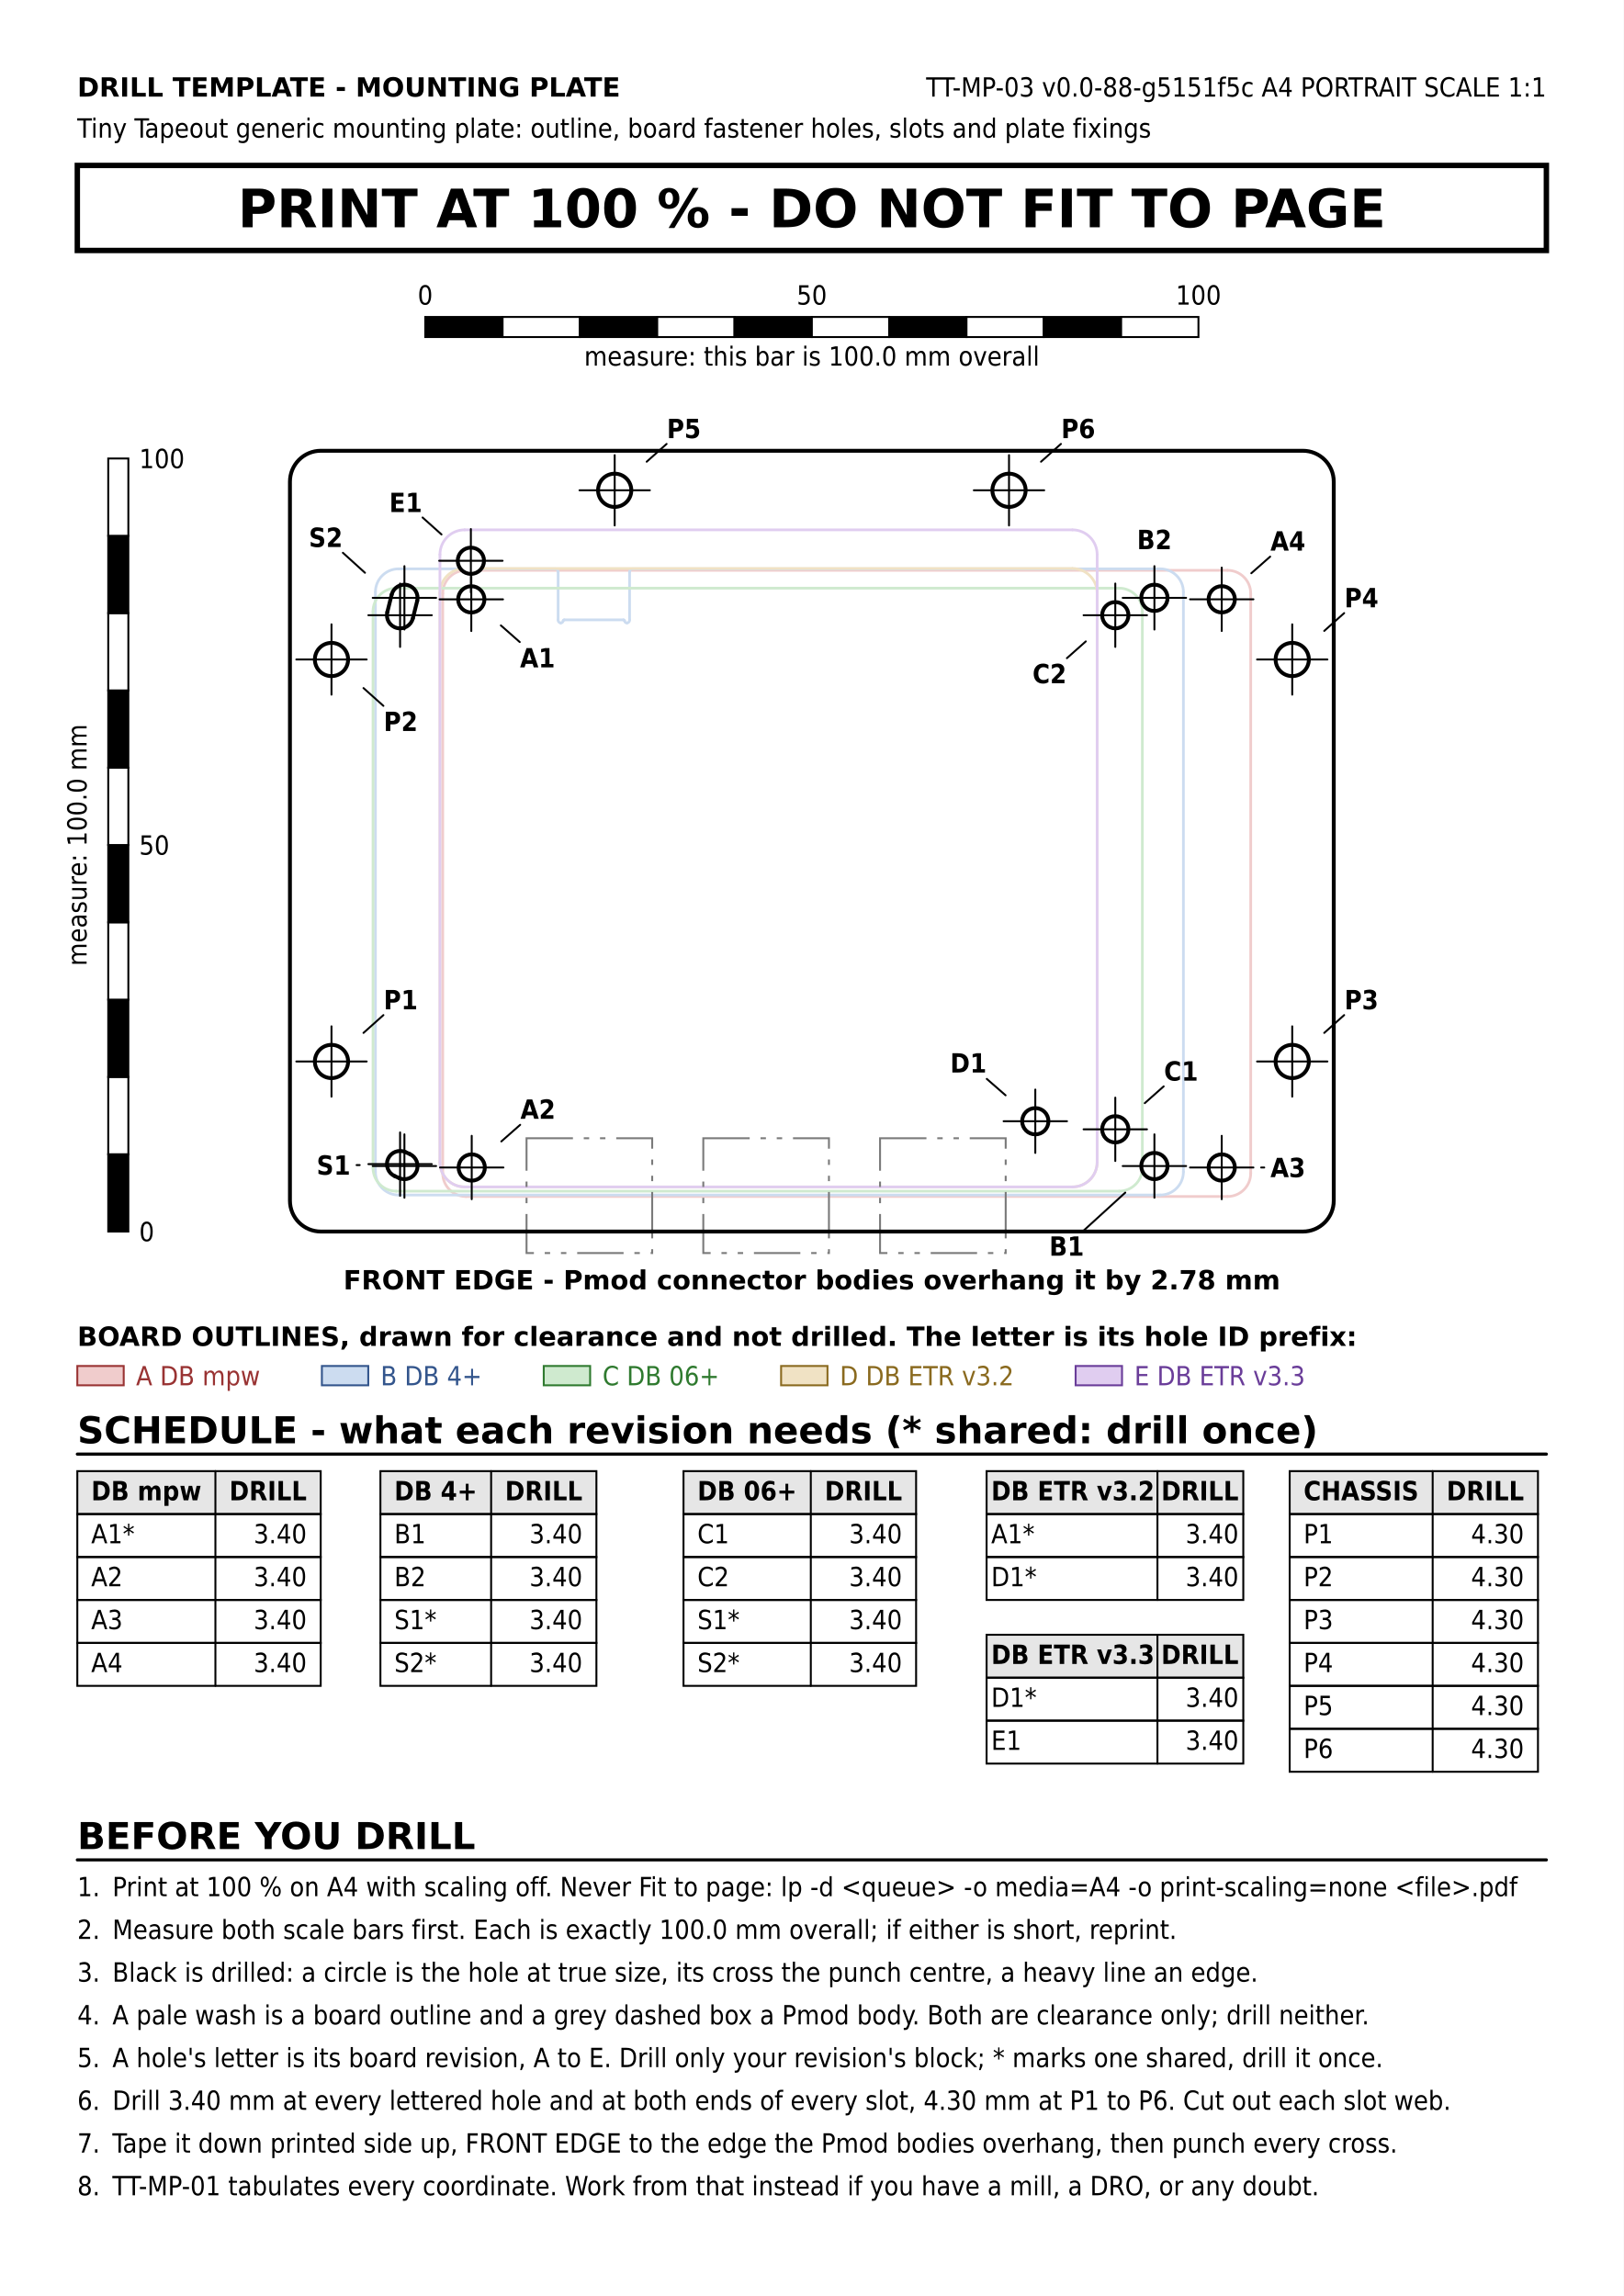
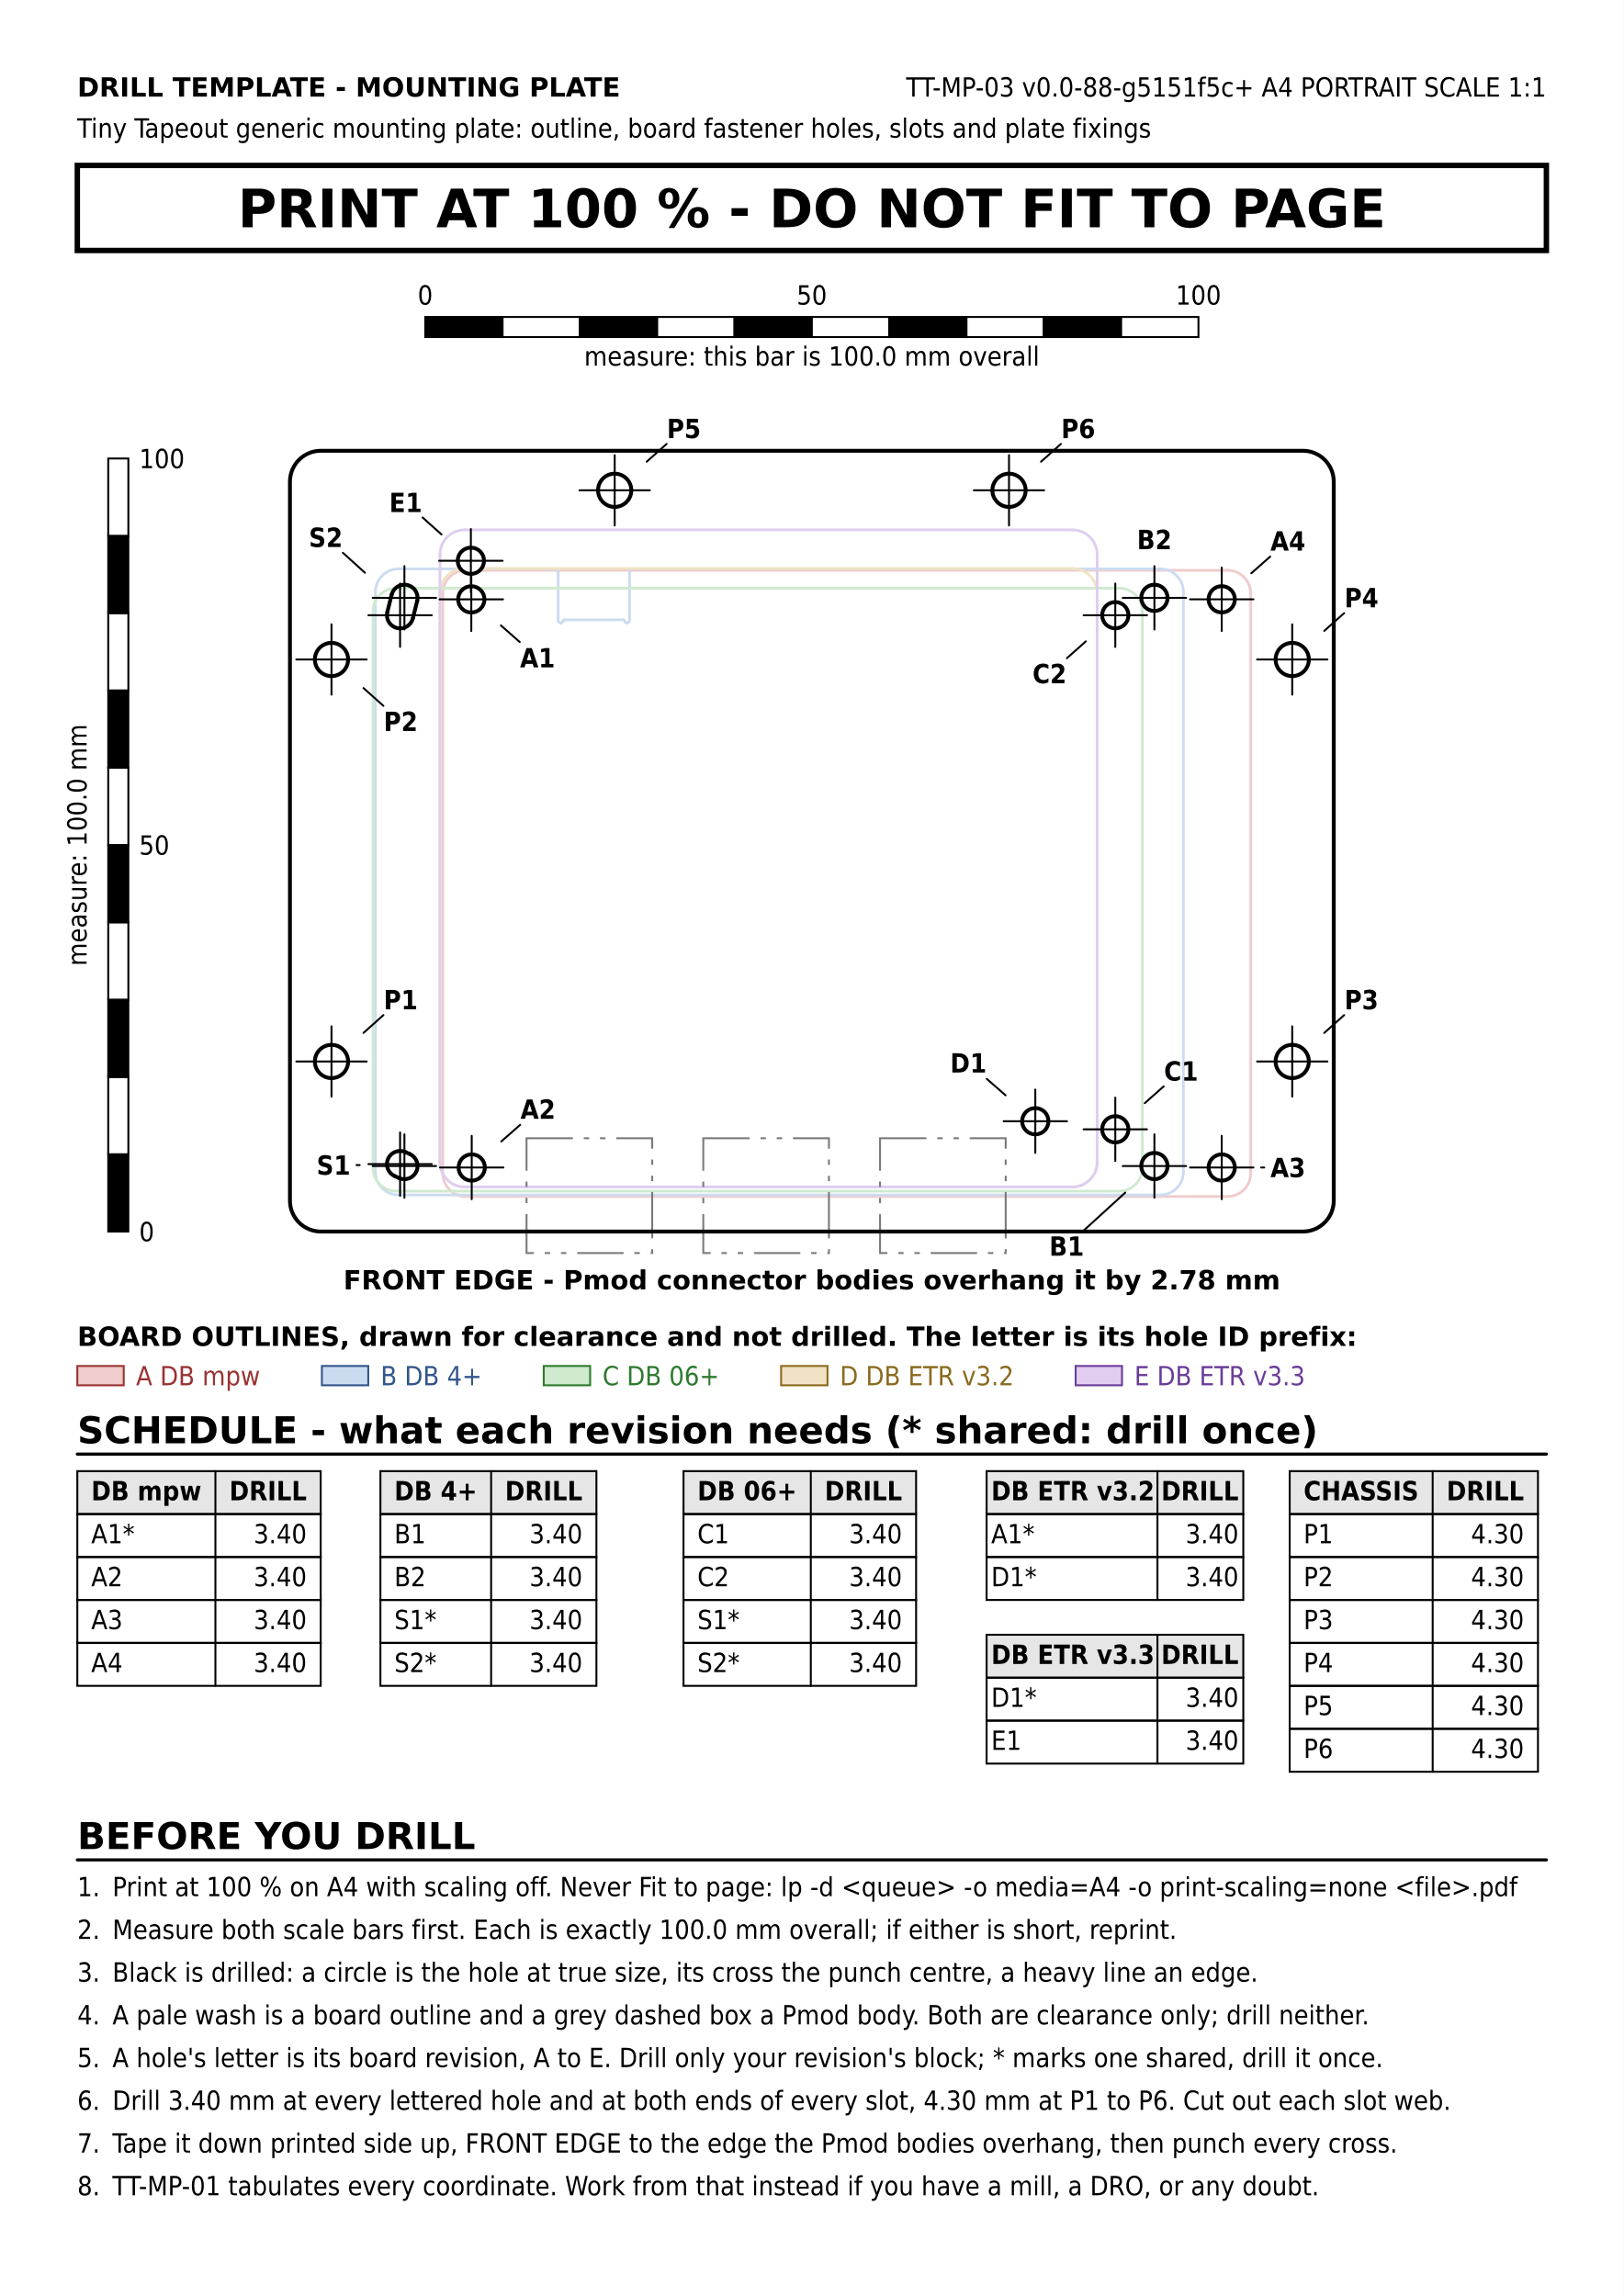
<svg xmlns="http://www.w3.org/2000/svg" version="1.1" width="210mm" height="297mm" viewBox="0 0 210 297">
  <rect width="100%" height="100%" fill="#ffffff" />
  <text x="10" y="12.5" font-family="DejaVu Sans, Liberation Sans, sans-serif" font-size="3.429" fill="#000000" text-anchor="start" font-weight="bold">DRILL TEMPLATE - MOUNTING PLATE</text>
-   <text x="200" y="12.5" font-family="DejaVu Sans Condensed, DejaVu Sans, Liberation Sans, sans-serif" font-size="3.429" fill="#000000" text-anchor="end">TT-MP-03    v0.0-88-g5151f5c    A4 PORTRAIT    SCALE 1:1</text>
+   <text x="200" y="12.5" font-family="DejaVu Sans Condensed, DejaVu Sans, Liberation Sans, sans-serif" font-size="3.429" fill="#000000" text-anchor="end">TT-MP-03    v0.0-88-g5151f5c+    A4 PORTRAIT    SCALE 1:1</text>
  <text x="10" y="17.8" font-family="DejaVu Sans Condensed, DejaVu Sans, Liberation Sans, sans-serif" font-size="3.429" fill="#000000" text-anchor="start">Tiny Tapeout generic mounting plate: outline, board fastener holes, slots and plate fixings</text>
  <rect x="10" y="21.4" width="190" height="11" fill="none" stroke="#000000" stroke-width="0.7" />
  <text x="105" y="29.4" font-family="DejaVu Sans, Liberation Sans, sans-serif" font-size="6.859" fill="#000000" text-anchor="middle" font-weight="bold">PRINT AT 100 %   -   DO NOT FIT TO PAGE</text>
  <rect x="55" y="41" width="10" height="2.6" fill="#000000" stroke="#000000" stroke-width="0.25" />
  <rect x="65" y="41" width="10" height="2.6" fill="#ffffff" stroke="#000000" stroke-width="0.25" />
  <rect x="75" y="41" width="10" height="2.6" fill="#000000" stroke="#000000" stroke-width="0.25" />
  <rect x="85" y="41" width="10" height="2.6" fill="#ffffff" stroke="#000000" stroke-width="0.25" />
  <rect x="95" y="41" width="10" height="2.6" fill="#000000" stroke="#000000" stroke-width="0.25" />
  <rect x="105" y="41" width="10" height="2.6" fill="#ffffff" stroke="#000000" stroke-width="0.25" />
  <rect x="115" y="41" width="10" height="2.6" fill="#000000" stroke="#000000" stroke-width="0.25" />
  <rect x="125" y="41" width="10" height="2.6" fill="#ffffff" stroke="#000000" stroke-width="0.25" />
  <rect x="135" y="41" width="10" height="2.6" fill="#000000" stroke="#000000" stroke-width="0.25" />
  <rect x="145" y="41" width="10" height="2.6" fill="#ffffff" stroke="#000000" stroke-width="0.25" />
  <text x="55" y="39.4" font-family="DejaVu Sans Condensed, DejaVu Sans, Liberation Sans, sans-serif" font-size="3.429" fill="#000000" text-anchor="middle">0</text>
  <text x="105" y="39.4" font-family="DejaVu Sans Condensed, DejaVu Sans, Liberation Sans, sans-serif" font-size="3.429" fill="#000000" text-anchor="middle">50</text>
  <text x="155" y="39.4" font-family="DejaVu Sans Condensed, DejaVu Sans, Liberation Sans, sans-serif" font-size="3.429" fill="#000000" text-anchor="middle">100</text>
  <text x="105" y="47.3" font-family="DejaVu Sans Condensed, DejaVu Sans, Liberation Sans, sans-serif" font-size="3.429" fill="#000000" text-anchor="middle">measure: this bar is 100.0 mm overall</text>
  <line x1="60.26" y1="73.773" x2="158.76" y2="73.773" stroke="#f0cccc" stroke-width="0.35" stroke-linecap="round" />
  <line x1="158.76" y1="154.773" x2="60.26" y2="154.773" stroke="#f0cccc" stroke-width="0.35" stroke-linecap="round" />
  <line x1="161.76" y1="76.773" x2="161.76" y2="151.773" stroke="#f0cccc" stroke-width="0.35" stroke-linecap="round" />
  <line x1="57.26" y1="151.773" x2="57.26" y2="76.773" stroke="#f0cccc" stroke-width="0.35" stroke-linecap="round" />
  <path d="M 158.76 73.773 A 3 3 0 0 1 161.76 76.773" fill="none" stroke="#f0cccc" stroke-width="0.35" stroke-linejoin="round" stroke-linecap="round" />
  <path d="M 60.26 154.773 A 3 3 0 0 1 57.26 151.773" fill="none" stroke="#f0cccc" stroke-width="0.35" stroke-linejoin="round" stroke-linecap="round" />
  <path d="M 57.26 76.773 A 3 3 0 0 1 60.26 73.773" fill="none" stroke="#f0cccc" stroke-width="0.35" stroke-linejoin="round" stroke-linecap="round" />
  <path d="M 161.76 151.773 A 3 3 0 0 1 158.76 154.773" fill="none" stroke="#f0cccc" stroke-width="0.35" stroke-linejoin="round" stroke-linecap="round" />
  <line x1="81.825" y1="73.583" x2="150.055" y2="73.583" stroke="#ccdcf0" stroke-width="0.35" stroke-linecap="round" />
  <line x1="150.055" y1="154.583" x2="51.555" y2="154.583" stroke="#ccdcf0" stroke-width="0.35" stroke-linecap="round" />
  <line x1="153.055" y1="76.583" x2="153.055" y2="151.583" stroke="#ccdcf0" stroke-width="0.35" stroke-linecap="round" />
  <line x1="71.785" y1="73.583" x2="51.555" y2="73.583" stroke="#ccdcf0" stroke-width="0.35" stroke-linecap="round" />
  <line x1="48.555" y1="151.583" x2="48.555" y2="76.583" stroke="#ccdcf0" stroke-width="0.35" stroke-linecap="round" />
  <line x1="72.185" y1="80.183" x2="72.185" y2="73.983" stroke="#ccdcf0" stroke-width="0.35" stroke-linecap="round" />
  <line x1="80.625" y1="80.183" x2="72.985" y2="80.183" stroke="#ccdcf0" stroke-width="0.35" stroke-linecap="round" />
  <line x1="81.425" y1="73.983" x2="81.425" y2="80.183" stroke="#ccdcf0" stroke-width="0.35" stroke-linecap="round" />
  <path d="M 71.785 73.583 A 0.4 0.4 0 0 1 72.185 73.983" fill="none" stroke="#ccdcf0" stroke-width="0.35" stroke-linejoin="round" stroke-linecap="round" />
  <path d="M 81.425 73.983 A 0.4 0.4 0 0 1 81.825 73.583" fill="none" stroke="#ccdcf0" stroke-width="0.35" stroke-linejoin="round" stroke-linecap="round" />
  <path d="M 150.055 73.583 A 3 3 0 0 1 153.055 76.583" fill="none" stroke="#ccdcf0" stroke-width="0.35" stroke-linejoin="round" stroke-linecap="round" />
  <path d="M 51.555 154.583 A 3 3 0 0 1 48.555 151.583" fill="none" stroke="#ccdcf0" stroke-width="0.35" stroke-linejoin="round" stroke-linecap="round" />
  <path d="M 48.555 76.583 A 3 3 0 0 1 51.555 73.583" fill="none" stroke="#ccdcf0" stroke-width="0.35" stroke-linejoin="round" stroke-linecap="round" />
  <path d="M 153.055 151.583 A 3 3 0 0 1 150.055 154.583" fill="none" stroke="#ccdcf0" stroke-width="0.35" stroke-linejoin="round" stroke-linecap="round" />
  <path d="M 72.51 80.583 A 0.364 0.364 0 0 1 72.185 80.183" fill="none" stroke="#ccdcf0" stroke-width="0.35" stroke-linejoin="round" stroke-linecap="round" />
  <path d="M 72.835 80.303 A 0.303 0.303 0 0 1 72.51 80.583" fill="none" stroke="#ccdcf0" stroke-width="0.35" stroke-linejoin="round" stroke-linecap="round" />
  <path d="M 72.835 80.303 A 0.136 0.136 0 0 1 72.985 80.183" fill="none" stroke="#ccdcf0" stroke-width="0.35" stroke-linejoin="round" stroke-linecap="round" />
  <path d="M 80.625 80.183 A 0.136 0.136 0 0 1 80.775 80.303" fill="none" stroke="#ccdcf0" stroke-width="0.35" stroke-linejoin="round" stroke-linecap="round" />
  <path d="M 81.1 80.583 A 0.303 0.303 0 0 1 80.775 80.303" fill="none" stroke="#ccdcf0" stroke-width="0.35" stroke-linejoin="round" stroke-linecap="round" />
  <path d="M 81.425 80.183 A 0.364 0.364 0 0 1 81.1 80.583" fill="none" stroke="#ccdcf0" stroke-width="0.35" stroke-linejoin="round" stroke-linecap="round" />
  <line x1="51.245" y1="76.083" x2="144.745" y2="76.083" stroke="#cfeacf" stroke-width="0.35" stroke-linecap="round" />
  <line x1="144.745" y1="154.083" x2="51.245" y2="154.083" stroke="#cfeacf" stroke-width="0.35" stroke-linecap="round" />
  <line x1="147.745" y1="79.083" x2="147.745" y2="151.083" stroke="#cfeacf" stroke-width="0.35" stroke-linecap="round" />
  <line x1="48.245" y1="151.083" x2="48.245" y2="79.083" stroke="#cfeacf" stroke-width="0.35" stroke-linecap="round" />
  <path d="M 144.745 76.083 A 3 3 0 0 1 147.745 79.083" fill="none" stroke="#cfeacf" stroke-width="0.35" stroke-linejoin="round" stroke-linecap="round" />
  <path d="M 51.245 154.083 A 3 3 0 0 1 48.245 151.083" fill="none" stroke="#cfeacf" stroke-width="0.35" stroke-linejoin="round" stroke-linecap="round" />
  <path d="M 48.245 79.083 A 3 3 0 0 1 51.245 76.083" fill="none" stroke="#cfeacf" stroke-width="0.35" stroke-linejoin="round" stroke-linecap="round" />
  <path d="M 147.745 151.083 A 3 3 0 0 1 144.745 154.083" fill="none" stroke="#cfeacf" stroke-width="0.35" stroke-linejoin="round" stroke-linecap="round" />
  <line x1="138.7" y1="153.538" x2="60.1" y2="153.538" stroke="#f0e2c4" stroke-width="0.35" stroke-linecap="round" />
  <line x1="56.9" y1="150.338" x2="56.9" y2="76.738" stroke="#f0e2c4" stroke-width="0.35" stroke-linecap="round" />
  <line x1="141.9" y1="76.738" x2="141.9" y2="150.338" stroke="#f0e2c4" stroke-width="0.35" stroke-linecap="round" />
  <line x1="60.1" y1="73.538" x2="138.7" y2="73.538" stroke="#f0e2c4" stroke-width="0.35" stroke-linecap="round" />
  <path d="M 60.1 153.538 A 3.2 3.2 0 0 1 56.9 150.338" fill="none" stroke="#f0e2c4" stroke-width="0.35" stroke-linejoin="round" stroke-linecap="round" />
  <path d="M 141.9 150.338 A 3.2 3.2 0 0 1 138.7 153.538" fill="none" stroke="#f0e2c4" stroke-width="0.35" stroke-linejoin="round" stroke-linecap="round" />
  <path d="M 138.7 73.538 A 3.2 3.2 0 0 1 141.9 76.738" fill="none" stroke="#f0e2c4" stroke-width="0.35" stroke-linejoin="round" stroke-linecap="round" />
  <path d="M 56.9 76.738 A 3.2 3.2 0 0 1 60.1 73.538" fill="none" stroke="#f0e2c4" stroke-width="0.35" stroke-linejoin="round" stroke-linecap="round" />
  <line x1="56.9" y1="150.338" x2="56.9" y2="71.738" stroke="#e0cdf0" stroke-width="0.35" stroke-linecap="round" />
  <line x1="60.1" y1="68.538" x2="138.7" y2="68.538" stroke="#e0cdf0" stroke-width="0.35" stroke-linecap="round" />
  <line x1="138.7" y1="153.538" x2="60.1" y2="153.538" stroke="#e0cdf0" stroke-width="0.35" stroke-linecap="round" />
  <line x1="141.9" y1="71.738" x2="141.9" y2="150.338" stroke="#e0cdf0" stroke-width="0.35" stroke-linecap="round" />
  <path d="M 56.9 71.738 A 3.2 3.2 0 0 1 60.1 68.538" fill="none" stroke="#e0cdf0" stroke-width="0.35" stroke-linejoin="round" stroke-linecap="round" />
  <path d="M 60.1 153.538 A 3.2 3.2 0 0 1 56.9 150.338" fill="none" stroke="#e0cdf0" stroke-width="0.35" stroke-linejoin="round" stroke-linecap="round" />
  <path d="M 138.7 68.538 A 3.2 3.2 0 0 1 141.9 71.738" fill="none" stroke="#e0cdf0" stroke-width="0.35" stroke-linejoin="round" stroke-linecap="round" />
  <path d="M 141.9 150.338 A 3.2 3.2 0 0 1 138.7 153.538" fill="none" stroke="#e0cdf0" stroke-width="0.35" stroke-linejoin="round" stroke-linecap="round" />
  <rect x="68.1" y="147.238" width="16.25" height="14.85" fill="none" stroke="#7a7a7a" stroke-width="0.25" stroke-dasharray="6.0,1.4,0.7,1.4,0.7,1.4" />
  <rect x="90.96" y="147.238" width="16.25" height="14.85" fill="none" stroke="#7a7a7a" stroke-width="0.25" stroke-dasharray="6.0,1.4,0.7,1.4,0.7,1.4" />
  <rect x="113.82" y="147.238" width="16.25" height="14.85" fill="none" stroke="#7a7a7a" stroke-width="0.25" stroke-dasharray="6.0,1.4,0.7,1.4,0.7,1.4" />
  <rect x="37.5" y="58.308" width="135" height="101" fill="none" stroke="#000000" stroke-width="0.5" rx="4" ry="4" />
  <circle cx="60.955" cy="77.53" r="1.7" fill="#ffffff" stroke="#000000" stroke-width="0.5" />
  <line x1="56.855" y1="77.53" x2="65.055" y2="77.53" stroke="#000000" stroke-width="0.25" stroke-linecap="round" />
  <line x1="60.955" y1="81.63" x2="60.955" y2="73.43" stroke="#000000" stroke-width="0.25" stroke-linecap="round" />
  <circle cx="61.01" cy="151.023" r="1.7" fill="#ffffff" stroke="#000000" stroke-width="0.5" />
  <line x1="56.91" y1="151.023" x2="65.11" y2="151.023" stroke="#000000" stroke-width="0.25" stroke-linecap="round" />
  <line x1="61.01" y1="155.123" x2="61.01" y2="146.923" stroke="#000000" stroke-width="0.25" stroke-linecap="round" />
  <circle cx="158.01" cy="151.023" r="1.7" fill="#ffffff" stroke="#000000" stroke-width="0.5" />
  <line x1="153.91" y1="151.023" x2="162.11" y2="151.023" stroke="#000000" stroke-width="0.25" stroke-linecap="round" />
  <line x1="158.01" y1="155.123" x2="158.01" y2="146.923" stroke="#000000" stroke-width="0.25" stroke-linecap="round" />
  <circle cx="158.01" cy="77.523" r="1.7" fill="#ffffff" stroke="#000000" stroke-width="0.5" />
  <line x1="153.91" y1="77.523" x2="162.11" y2="77.523" stroke="#000000" stroke-width="0.25" stroke-linecap="round" />
  <line x1="158.01" y1="81.623" x2="158.01" y2="73.423" stroke="#000000" stroke-width="0.25" stroke-linecap="round" />
  <circle cx="149.305" cy="150.833" r="1.7" fill="#ffffff" stroke="#000000" stroke-width="0.5" />
  <line x1="145.205" y1="150.833" x2="153.405" y2="150.833" stroke="#000000" stroke-width="0.25" stroke-linecap="round" />
  <line x1="149.305" y1="154.933" x2="149.305" y2="146.733" stroke="#000000" stroke-width="0.25" stroke-linecap="round" />
  <circle cx="149.305" cy="77.333" r="1.7" fill="#ffffff" stroke="#000000" stroke-width="0.5" />
  <line x1="145.205" y1="77.333" x2="153.405" y2="77.333" stroke="#000000" stroke-width="0.25" stroke-linecap="round" />
  <line x1="149.305" y1="81.433" x2="149.305" y2="73.233" stroke="#000000" stroke-width="0.25" stroke-linecap="round" />
  <circle cx="144.245" cy="146.083" r="1.7" fill="#ffffff" stroke="#000000" stroke-width="0.5" />
  <line x1="140.145" y1="146.083" x2="148.345" y2="146.083" stroke="#000000" stroke-width="0.25" stroke-linecap="round" />
  <line x1="144.245" y1="150.183" x2="144.245" y2="141.983" stroke="#000000" stroke-width="0.25" stroke-linecap="round" />
  <circle cx="144.245" cy="79.583" r="1.7" fill="#ffffff" stroke="#000000" stroke-width="0.5" />
  <line x1="140.145" y1="79.583" x2="148.345" y2="79.583" stroke="#000000" stroke-width="0.25" stroke-linecap="round" />
  <line x1="144.245" y1="83.683" x2="144.245" y2="75.483" stroke="#000000" stroke-width="0.25" stroke-linecap="round" />
  <circle cx="133.9" cy="145.038" r="1.7" fill="#ffffff" stroke="#000000" stroke-width="0.5" />
  <line x1="129.8" y1="145.038" x2="138" y2="145.038" stroke="#000000" stroke-width="0.25" stroke-linecap="round" />
  <line x1="133.9" y1="149.138" x2="133.9" y2="140.938" stroke="#000000" stroke-width="0.25" stroke-linecap="round" />
  <circle cx="60.9" cy="72.538" r="1.7" fill="#ffffff" stroke="#000000" stroke-width="0.5" />
  <line x1="56.8" y1="72.538" x2="65" y2="72.538" stroke="#000000" stroke-width="0.25" stroke-linecap="round" />
  <line x1="60.9" y1="76.638" x2="60.9" y2="68.438" stroke="#000000" stroke-width="0.25" stroke-linecap="round" />
  <circle cx="42.873" cy="137.308" r="2.15" fill="#ffffff" stroke="#000000" stroke-width="0.5" />
  <line x1="38.323" y1="137.308" x2="47.423" y2="137.308" stroke="#000000" stroke-width="0.25" stroke-linecap="round" />
  <line x1="42.873" y1="141.858" x2="42.873" y2="132.758" stroke="#000000" stroke-width="0.25" stroke-linecap="round" />
  <circle cx="42.873" cy="85.308" r="2.15" fill="#ffffff" stroke="#000000" stroke-width="0.5" />
  <line x1="38.323" y1="85.308" x2="47.423" y2="85.308" stroke="#000000" stroke-width="0.25" stroke-linecap="round" />
  <line x1="42.873" y1="89.858" x2="42.873" y2="80.758" stroke="#000000" stroke-width="0.25" stroke-linecap="round" />
  <circle cx="167.13" cy="137.308" r="2.15" fill="#ffffff" stroke="#000000" stroke-width="0.5" />
  <line x1="162.58" y1="137.308" x2="171.68" y2="137.308" stroke="#000000" stroke-width="0.25" stroke-linecap="round" />
  <line x1="167.13" y1="141.858" x2="167.13" y2="132.758" stroke="#000000" stroke-width="0.25" stroke-linecap="round" />
  <circle cx="167.13" cy="85.308" r="2.15" fill="#ffffff" stroke="#000000" stroke-width="0.5" />
  <line x1="162.58" y1="85.308" x2="171.68" y2="85.308" stroke="#000000" stroke-width="0.25" stroke-linecap="round" />
  <line x1="167.13" y1="89.858" x2="167.13" y2="80.758" stroke="#000000" stroke-width="0.25" stroke-linecap="round" />
  <circle cx="79.5" cy="63.423" r="2.15" fill="#ffffff" stroke="#000000" stroke-width="0.5" />
  <line x1="74.95" y1="63.423" x2="84.05" y2="63.423" stroke="#000000" stroke-width="0.25" stroke-linecap="round" />
  <line x1="79.5" y1="67.973" x2="79.5" y2="58.873" stroke="#000000" stroke-width="0.25" stroke-linecap="round" />
  <circle cx="130.5" cy="63.423" r="2.15" fill="#ffffff" stroke="#000000" stroke-width="0.5" />
  <line x1="125.95" y1="63.423" x2="135.05" y2="63.423" stroke="#000000" stroke-width="0.25" stroke-linecap="round" />
  <line x1="130.5" y1="67.973" x2="130.5" y2="58.873" stroke="#000000" stroke-width="0.25" stroke-linecap="round" />
  <line x1="52.438" y1="149.03" x2="52.998" y2="149.28" stroke="#000000" stroke-width="0.5" stroke-linecap="round" />
  <line x1="51.612" y1="152.385" x2="51.052" y2="152.135" stroke="#000000" stroke-width="0.5" stroke-linecap="round" />
  <path d="M 52.998 149.28 A 1.7 1.7 0 0 1 51.612 152.385" fill="none" stroke="#000000" stroke-width="0.5" stroke-linejoin="round" stroke-linecap="round" />
  <path d="M 51.052 152.135 A 1.7 1.7 0 0 1 52.438 149.03" fill="none" stroke="#000000" stroke-width="0.5" stroke-linejoin="round" stroke-linecap="round" />
  <line x1="47.645" y1="150.583" x2="55.845" y2="150.583" stroke="#000000" stroke-width="0.25" stroke-linecap="round" />
  <line x1="51.745" y1="154.683" x2="51.745" y2="146.483" stroke="#000000" stroke-width="0.25" stroke-linecap="round" />
  <line x1="48.205" y1="150.833" x2="56.405" y2="150.833" stroke="#000000" stroke-width="0.25" stroke-linecap="round" />
  <line x1="52.305" y1="154.933" x2="52.305" y2="146.733" stroke="#000000" stroke-width="0.25" stroke-linecap="round" />
  <line x1="50.095" y1="79.172" x2="50.655" y2="76.922" stroke="#000000" stroke-width="0.5" stroke-linecap="round" />
  <line x1="53.955" y1="77.743" x2="53.395" y2="79.993" stroke="#000000" stroke-width="0.5" stroke-linecap="round" />
  <path d="M 50.655 76.922 A 1.7 1.7 0 0 1 53.955 77.743" fill="none" stroke="#000000" stroke-width="0.5" stroke-linejoin="round" stroke-linecap="round" />
  <path d="M 53.395 79.993 A 1.7 1.7 0 0 1 50.095 79.172" fill="none" stroke="#000000" stroke-width="0.5" stroke-linejoin="round" stroke-linecap="round" />
  <line x1="47.645" y1="79.583" x2="55.845" y2="79.583" stroke="#000000" stroke-width="0.25" stroke-linecap="round" />
  <line x1="51.745" y1="83.683" x2="51.745" y2="75.483" stroke="#000000" stroke-width="0.25" stroke-linecap="round" />
  <line x1="48.205" y1="77.333" x2="56.405" y2="77.333" stroke="#000000" stroke-width="0.25" stroke-linecap="round" />
  <line x1="52.305" y1="81.433" x2="52.305" y2="73.233" stroke="#000000" stroke-width="0.25" stroke-linecap="round" />
  <text x="105" y="166.788" font-family="DejaVu Sans, Liberation Sans, sans-serif" font-size="3.429" fill="#000000" text-anchor="middle" font-weight="bold">FRONT EDGE   -   Pmod connector bodies overhang it by 2.78 mm</text>
  <line x1="64.781" y1="80.902" x2="67.221" y2="83.052" stroke="#000000" stroke-width="0.25" stroke-linecap="round" />
  <text x="69.522" y="86.33" font-family="DejaVu Sans Condensed, DejaVu Sans, Liberation Sans, sans-serif" font-size="3.429" fill="#000000" text-anchor="middle" font-weight="bold">A1</text>
  <line x1="64.836" y1="147.651" x2="67.276" y2="145.501" stroke="#000000" stroke-width="0.25" stroke-linecap="round" />
  <text x="69.577" y="144.723" font-family="DejaVu Sans Condensed, DejaVu Sans, Liberation Sans, sans-serif" font-size="3.429" fill="#000000" text-anchor="middle" font-weight="bold">A2</text>
  <line x1="163.11" y1="151.023" x2="163.51" y2="151.023" stroke="#000000" stroke-width="0.25" stroke-linecap="round" />
  <text x="166.577" y="152.273" font-family="DejaVu Sans Condensed, DejaVu Sans, Liberation Sans, sans-serif" font-size="3.429" fill="#000000" text-anchor="middle" font-weight="bold">A3</text>
  <line x1="161.836" y1="74.151" x2="164.276" y2="72.001" stroke="#000000" stroke-width="0.25" stroke-linecap="round" />
  <text x="166.577" y="71.223" font-family="DejaVu Sans Condensed, DejaVu Sans, Liberation Sans, sans-serif" font-size="3.429" fill="#000000" text-anchor="middle" font-weight="bold">A4</text>
  <line x1="145.537" y1="154.269" x2="140.209" y2="159.128" stroke="#000000" stroke-width="0.25" stroke-linecap="round" />
  <text x="137.956" y="162.433" font-family="DejaVu Sans Condensed, DejaVu Sans, Liberation Sans, sans-serif" font-size="3.429" fill="#000000" text-anchor="middle" font-weight="bold">B1</text>
  <text x="149.305" y="71.033" font-family="DejaVu Sans Condensed, DejaVu Sans, Liberation Sans, sans-serif" font-size="3.429" fill="#000000" text-anchor="middle" font-weight="bold">B2</text>
  <line x1="148.059" y1="142.697" x2="150.503" y2="140.528" stroke="#000000" stroke-width="0.25" stroke-linecap="round" />
  <text x="152.75" y="139.783" font-family="DejaVu Sans Condensed, DejaVu Sans, Liberation Sans, sans-serif" font-size="3.429" fill="#000000" text-anchor="middle" font-weight="bold">C1</text>
  <line x1="140.431" y1="82.969" x2="137.987" y2="85.138" stroke="#000000" stroke-width="0.25" stroke-linecap="round" />
  <text x="135.74" y="88.383" font-family="DejaVu Sans Condensed, DejaVu Sans, Liberation Sans, sans-serif" font-size="3.429" fill="#000000" text-anchor="middle" font-weight="bold">C2</text>
  <line x1="130.057" y1="141.685" x2="127.623" y2="139.561" stroke="#000000" stroke-width="0.25" stroke-linecap="round" />
  <text x="125.246" y="138.738" font-family="DejaVu Sans Condensed, DejaVu Sans, Liberation Sans, sans-serif" font-size="3.429" fill="#000000" text-anchor="middle" font-weight="bold">D1</text>
  <line x1="57.101" y1="69.135" x2="54.653" y2="66.941" stroke="#000000" stroke-width="0.25" stroke-linecap="round" />
  <text x="52.472" y="66.238" font-family="DejaVu Sans Condensed, DejaVu Sans, Liberation Sans, sans-serif" font-size="3.429" fill="#000000" text-anchor="middle" font-weight="bold">E1</text>
  <line x1="47.012" y1="133.61" x2="49.587" y2="131.309" stroke="#000000" stroke-width="0.25" stroke-linecap="round" />
  <text x="51.827" y="130.558" font-family="DejaVu Sans Condensed, DejaVu Sans, Liberation Sans, sans-serif" font-size="3.429" fill="#000000" text-anchor="middle" font-weight="bold">P1</text>
  <line x1="47.012" y1="89.006" x2="49.587" y2="91.306" stroke="#000000" stroke-width="0.25" stroke-linecap="round" />
  <text x="51.827" y="94.558" font-family="DejaVu Sans Condensed, DejaVu Sans, Liberation Sans, sans-serif" font-size="3.429" fill="#000000" text-anchor="middle" font-weight="bold">P2</text>
  <line x1="171.269" y1="133.61" x2="173.844" y2="131.309" stroke="#000000" stroke-width="0.25" stroke-linecap="round" />
  <text x="176.084" y="130.558" font-family="DejaVu Sans Condensed, DejaVu Sans, Liberation Sans, sans-serif" font-size="3.429" fill="#000000" text-anchor="middle" font-weight="bold">P3</text>
  <line x1="171.269" y1="81.61" x2="173.844" y2="79.309" stroke="#000000" stroke-width="0.25" stroke-linecap="round" />
  <text x="176.084" y="78.558" font-family="DejaVu Sans Condensed, DejaVu Sans, Liberation Sans, sans-serif" font-size="3.429" fill="#000000" text-anchor="middle" font-weight="bold">P4</text>
  <line x1="83.639" y1="59.725" x2="86.214" y2="57.424" stroke="#000000" stroke-width="0.25" stroke-linecap="round" />
  <text x="88.454" y="56.673" font-family="DejaVu Sans Condensed, DejaVu Sans, Liberation Sans, sans-serif" font-size="3.429" fill="#000000" text-anchor="middle" font-weight="bold">P5</text>
  <line x1="134.639" y1="59.725" x2="137.214" y2="57.424" stroke="#000000" stroke-width="0.25" stroke-linecap="round" />
  <text x="139.454" y="56.673" font-family="DejaVu Sans Condensed, DejaVu Sans, Liberation Sans, sans-serif" font-size="3.429" fill="#000000" text-anchor="middle" font-weight="bold">P6</text>
  <line x1="46.52" y1="150.708" x2="46.12" y2="150.708" stroke="#000000" stroke-width="0.25" stroke-linecap="round" />
  <text x="43.136" y="151.958" font-family="DejaVu Sans Condensed, DejaVu Sans, Liberation Sans, sans-serif" font-size="3.429" fill="#000000" text-anchor="middle" font-weight="bold">S1</text>
  <line x1="47.203" y1="74.091" x2="44.348" y2="71.506" stroke="#000000" stroke-width="0.25" stroke-linecap="round" />
  <text x="42.136" y="70.753" font-family="DejaVu Sans Condensed, DejaVu Sans, Liberation Sans, sans-serif" font-size="3.429" fill="#000000" text-anchor="middle" font-weight="bold">S2</text>
  <rect x="14" y="149.308" width="2.6" height="10" fill="#000000" stroke="#000000" stroke-width="0.25" />
  <rect x="14" y="139.308" width="2.6" height="10" fill="#ffffff" stroke="#000000" stroke-width="0.25" />
  <rect x="14" y="129.308" width="2.6" height="10" fill="#000000" stroke="#000000" stroke-width="0.25" />
  <rect x="14" y="119.308" width="2.6" height="10" fill="#ffffff" stroke="#000000" stroke-width="0.25" />
  <rect x="14" y="109.308" width="2.6" height="10" fill="#000000" stroke="#000000" stroke-width="0.25" />
  <rect x="14" y="99.308" width="2.6" height="10" fill="#ffffff" stroke="#000000" stroke-width="0.25" />
  <rect x="14" y="89.308" width="2.6" height="10" fill="#000000" stroke="#000000" stroke-width="0.25" />
  <rect x="14" y="79.308" width="2.6" height="10" fill="#ffffff" stroke="#000000" stroke-width="0.25" />
  <rect x="14" y="69.308" width="2.6" height="10" fill="#000000" stroke="#000000" stroke-width="0.25" />
  <rect x="14" y="59.308" width="2.6" height="10" fill="#ffffff" stroke="#000000" stroke-width="0.25" />
  <text x="18" y="160.558" font-family="DejaVu Sans Condensed, DejaVu Sans, Liberation Sans, sans-serif" font-size="3.429" fill="#000000" text-anchor="start">0</text>
  <text x="18" y="110.558" font-family="DejaVu Sans Condensed, DejaVu Sans, Liberation Sans, sans-serif" font-size="3.429" fill="#000000" text-anchor="start">50</text>
  <text x="18" y="60.558" font-family="DejaVu Sans Condensed, DejaVu Sans, Liberation Sans, sans-serif" font-size="3.429" fill="#000000" text-anchor="start">100</text>
  <text x="11.2" y="109.308" font-family="DejaVu Sans Condensed, DejaVu Sans, Liberation Sans, sans-serif" font-size="3.429" fill="#000000" text-anchor="middle" transform="rotate(-90 11.2 109.3078)">measure: 100.0 mm</text>
  <text x="10" y="174.097" font-family="DejaVu Sans, Liberation Sans, sans-serif" font-size="3.429" fill="#000000" text-anchor="start" font-weight="bold">BOARD OUTLINES, drawn for clearance and not drilled. The letter is its hole ID prefix:</text>
  <rect x="10" y="176.697" width="6" height="2.5" fill="#f0cccc" stroke="#993333" stroke-width="0.25" />
  <text x="17.6" y="179.197" font-family="DejaVu Sans Condensed, DejaVu Sans, Liberation Sans, sans-serif" font-size="3.429" fill="#993333" text-anchor="start">A  DB mpw</text>
  <rect x="41.63" y="176.697" width="6" height="2.5" fill="#ccdcf0" stroke="#33558c" stroke-width="0.25" />
  <text x="49.23" y="179.197" font-family="DejaVu Sans Condensed, DejaVu Sans, Liberation Sans, sans-serif" font-size="3.429" fill="#33558c" text-anchor="start">B  DB 4+</text>
  <rect x="70.325" y="176.697" width="6" height="2.5" fill="#cfeacf" stroke="#2f7a2f" stroke-width="0.25" />
  <text x="77.925" y="179.197" font-family="DejaVu Sans Condensed, DejaVu Sans, Liberation Sans, sans-serif" font-size="3.429" fill="#2f7a2f" text-anchor="start">C  DB 06+</text>
  <rect x="101.022" y="176.697" width="6" height="2.5" fill="#f0e2c4" stroke="#8a6a1f" stroke-width="0.25" />
  <text x="108.622" y="179.197" font-family="DejaVu Sans Condensed, DejaVu Sans, Liberation Sans, sans-serif" font-size="3.429" fill="#8a6a1f" text-anchor="start">D  DB ETR v3.2</text>
  <rect x="139.115" y="176.697" width="6" height="2.5" fill="#e0cdf0" stroke="#6a3d99" stroke-width="0.25" />
  <text x="146.715" y="179.197" font-family="DejaVu Sans Condensed, DejaVu Sans, Liberation Sans, sans-serif" font-size="3.429" fill="#6a3d99" text-anchor="start">E  DB ETR v3.3</text>
  <text x="10" y="186.697" font-family="DejaVu Sans, Liberation Sans, sans-serif" font-size="4.801" fill="#000000" text-anchor="start" font-weight="bold">SCHEDULE   -   what each revision needs   (* shared: drill once)</text>
  <line x1="10" y1="188.097" x2="200" y2="188.097" stroke="#000000" stroke-width="0.4" stroke-linecap="round" />
  <rect x="10" y="190.297" width="31.477" height="5.556" fill="#e6e6e6" stroke="#000000" stroke-width="0.25" />
  <text x="11.8" y="194.075" font-family="DejaVu Sans Condensed, DejaVu Sans, Liberation Sans, sans-serif" font-size="3.429" fill="#000000" text-anchor="start" font-weight="bold">DB mpw</text>
  <text x="39.677" y="194.075" font-family="DejaVu Sans Condensed, DejaVu Sans, Liberation Sans, sans-serif" font-size="3.429" fill="#000000" text-anchor="end" font-weight="bold">DRILL</text>
  <rect x="10" y="195.853" width="31.477" height="5.556" fill="none" stroke="#000000" stroke-width="0.25" />
  <text x="11.8" y="199.631" font-family="DejaVu Sans Condensed, DejaVu Sans, Liberation Sans, sans-serif" font-size="3.429" fill="#000000" text-anchor="start">A1*</text>
  <text x="39.677" y="199.631" font-family="DejaVu Sans Condensed, DejaVu Sans, Liberation Sans, sans-serif" font-size="3.429" fill="#000000" text-anchor="end">3.40</text>
  <rect x="10" y="201.408" width="31.477" height="5.556" fill="none" stroke="#000000" stroke-width="0.25" />
  <text x="11.8" y="205.186" font-family="DejaVu Sans Condensed, DejaVu Sans, Liberation Sans, sans-serif" font-size="3.429" fill="#000000" text-anchor="start">A2</text>
  <text x="39.677" y="205.186" font-family="DejaVu Sans Condensed, DejaVu Sans, Liberation Sans, sans-serif" font-size="3.429" fill="#000000" text-anchor="end">3.40</text>
  <rect x="10" y="206.964" width="31.477" height="5.556" fill="none" stroke="#000000" stroke-width="0.25" />
  <text x="11.8" y="210.742" font-family="DejaVu Sans Condensed, DejaVu Sans, Liberation Sans, sans-serif" font-size="3.429" fill="#000000" text-anchor="start">A3</text>
  <text x="39.677" y="210.742" font-family="DejaVu Sans Condensed, DejaVu Sans, Liberation Sans, sans-serif" font-size="3.429" fill="#000000" text-anchor="end">3.40</text>
  <rect x="10" y="212.519" width="31.477" height="5.556" fill="none" stroke="#000000" stroke-width="0.25" />
  <text x="11.8" y="216.297" font-family="DejaVu Sans Condensed, DejaVu Sans, Liberation Sans, sans-serif" font-size="3.429" fill="#000000" text-anchor="start">A4</text>
  <text x="39.677" y="216.297" font-family="DejaVu Sans Condensed, DejaVu Sans, Liberation Sans, sans-serif" font-size="3.429" fill="#000000" text-anchor="end">3.40</text>
  <line x1="27.86" y1="190.297" x2="27.86" y2="218.075" stroke="#000000" stroke-width="0.25" stroke-linecap="round" />
  <rect x="49.2" y="190.297" width="27.936" height="5.556" fill="#e6e6e6" stroke="#000000" stroke-width="0.25" />
  <text x="51" y="194.075" font-family="DejaVu Sans Condensed, DejaVu Sans, Liberation Sans, sans-serif" font-size="3.429" fill="#000000" text-anchor="start" font-weight="bold">DB 4+</text>
  <text x="75.336" y="194.075" font-family="DejaVu Sans Condensed, DejaVu Sans, Liberation Sans, sans-serif" font-size="3.429" fill="#000000" text-anchor="end" font-weight="bold">DRILL</text>
  <rect x="49.2" y="195.853" width="27.936" height="5.556" fill="none" stroke="#000000" stroke-width="0.25" />
  <text x="51" y="199.631" font-family="DejaVu Sans Condensed, DejaVu Sans, Liberation Sans, sans-serif" font-size="3.429" fill="#000000" text-anchor="start">B1</text>
  <text x="75.336" y="199.631" font-family="DejaVu Sans Condensed, DejaVu Sans, Liberation Sans, sans-serif" font-size="3.429" fill="#000000" text-anchor="end">3.40</text>
  <rect x="49.2" y="201.408" width="27.936" height="5.556" fill="none" stroke="#000000" stroke-width="0.25" />
  <text x="51" y="205.186" font-family="DejaVu Sans Condensed, DejaVu Sans, Liberation Sans, sans-serif" font-size="3.429" fill="#000000" text-anchor="start">B2</text>
  <text x="75.336" y="205.186" font-family="DejaVu Sans Condensed, DejaVu Sans, Liberation Sans, sans-serif" font-size="3.429" fill="#000000" text-anchor="end">3.40</text>
  <rect x="49.2" y="206.964" width="27.936" height="5.556" fill="none" stroke="#000000" stroke-width="0.25" />
  <text x="51" y="210.742" font-family="DejaVu Sans Condensed, DejaVu Sans, Liberation Sans, sans-serif" font-size="3.429" fill="#000000" text-anchor="start">S1*</text>
  <text x="75.336" y="210.742" font-family="DejaVu Sans Condensed, DejaVu Sans, Liberation Sans, sans-serif" font-size="3.429" fill="#000000" text-anchor="end">3.40</text>
  <rect x="49.2" y="212.519" width="27.936" height="5.556" fill="none" stroke="#000000" stroke-width="0.25" />
  <text x="51" y="216.297" font-family="DejaVu Sans Condensed, DejaVu Sans, Liberation Sans, sans-serif" font-size="3.429" fill="#000000" text-anchor="start">S2*</text>
  <text x="75.336" y="216.297" font-family="DejaVu Sans Condensed, DejaVu Sans, Liberation Sans, sans-serif" font-size="3.429" fill="#000000" text-anchor="end">3.40</text>
  <line x1="63.519" y1="190.297" x2="63.519" y2="218.075" stroke="#000000" stroke-width="0.25" stroke-linecap="round" />
  <rect x="88.4" y="190.297" width="30.083" height="5.556" fill="#e6e6e6" stroke="#000000" stroke-width="0.25" />
  <text x="90.2" y="194.075" font-family="DejaVu Sans Condensed, DejaVu Sans, Liberation Sans, sans-serif" font-size="3.429" fill="#000000" text-anchor="start" font-weight="bold">DB 06+</text>
  <text x="116.683" y="194.075" font-family="DejaVu Sans Condensed, DejaVu Sans, Liberation Sans, sans-serif" font-size="3.429" fill="#000000" text-anchor="end" font-weight="bold">DRILL</text>
  <rect x="88.4" y="195.853" width="30.083" height="5.556" fill="none" stroke="#000000" stroke-width="0.25" />
  <text x="90.2" y="199.631" font-family="DejaVu Sans Condensed, DejaVu Sans, Liberation Sans, sans-serif" font-size="3.429" fill="#000000" text-anchor="start">C1</text>
  <text x="116.683" y="199.631" font-family="DejaVu Sans Condensed, DejaVu Sans, Liberation Sans, sans-serif" font-size="3.429" fill="#000000" text-anchor="end">3.40</text>
  <rect x="88.4" y="201.408" width="30.083" height="5.556" fill="none" stroke="#000000" stroke-width="0.25" />
  <text x="90.2" y="205.186" font-family="DejaVu Sans Condensed, DejaVu Sans, Liberation Sans, sans-serif" font-size="3.429" fill="#000000" text-anchor="start">C2</text>
  <text x="116.683" y="205.186" font-family="DejaVu Sans Condensed, DejaVu Sans, Liberation Sans, sans-serif" font-size="3.429" fill="#000000" text-anchor="end">3.40</text>
  <rect x="88.4" y="206.964" width="30.083" height="5.556" fill="none" stroke="#000000" stroke-width="0.25" />
  <text x="90.2" y="210.742" font-family="DejaVu Sans Condensed, DejaVu Sans, Liberation Sans, sans-serif" font-size="3.429" fill="#000000" text-anchor="start">S1*</text>
  <text x="116.683" y="210.742" font-family="DejaVu Sans Condensed, DejaVu Sans, Liberation Sans, sans-serif" font-size="3.429" fill="#000000" text-anchor="end">3.40</text>
  <rect x="88.4" y="212.519" width="30.083" height="5.556" fill="none" stroke="#000000" stroke-width="0.25" />
  <text x="90.2" y="216.297" font-family="DejaVu Sans Condensed, DejaVu Sans, Liberation Sans, sans-serif" font-size="3.429" fill="#000000" text-anchor="start">S2*</text>
  <text x="116.683" y="216.297" font-family="DejaVu Sans Condensed, DejaVu Sans, Liberation Sans, sans-serif" font-size="3.429" fill="#000000" text-anchor="end">3.40</text>
  <line x1="104.865" y1="190.297" x2="104.865" y2="218.075" stroke="#000000" stroke-width="0.25" stroke-linecap="round" />
  <rect x="127.6" y="190.297" width="33.2" height="5.556" fill="#e6e6e6" stroke="#000000" stroke-width="0.25" />
  <text x="128.2" y="194.075" font-family="DejaVu Sans Condensed, DejaVu Sans, Liberation Sans, sans-serif" font-size="3.429" fill="#000000" text-anchor="start" font-weight="bold">DB ETR v3.2</text>
  <text x="160.2" y="194.075" font-family="DejaVu Sans Condensed, DejaVu Sans, Liberation Sans, sans-serif" font-size="3.429" fill="#000000" text-anchor="end" font-weight="bold">DRILL</text>
  <rect x="127.6" y="195.853" width="33.2" height="5.556" fill="none" stroke="#000000" stroke-width="0.25" />
  <text x="128.2" y="199.631" font-family="DejaVu Sans Condensed, DejaVu Sans, Liberation Sans, sans-serif" font-size="3.429" fill="#000000" text-anchor="start">A1*</text>
  <text x="160.2" y="199.631" font-family="DejaVu Sans Condensed, DejaVu Sans, Liberation Sans, sans-serif" font-size="3.429" fill="#000000" text-anchor="end">3.40</text>
  <rect x="127.6" y="201.408" width="33.2" height="5.556" fill="none" stroke="#000000" stroke-width="0.25" />
  <text x="128.2" y="205.186" font-family="DejaVu Sans Condensed, DejaVu Sans, Liberation Sans, sans-serif" font-size="3.429" fill="#000000" text-anchor="start">D1*</text>
  <text x="160.2" y="205.186" font-family="DejaVu Sans Condensed, DejaVu Sans, Liberation Sans, sans-serif" font-size="3.429" fill="#000000" text-anchor="end">3.40</text>
  <line x1="149.697" y1="190.297" x2="149.697" y2="206.964" stroke="#000000" stroke-width="0.25" stroke-linecap="round" />
  <rect x="127.6" y="211.464" width="33.2" height="5.556" fill="#e6e6e6" stroke="#000000" stroke-width="0.25" />
  <text x="128.2" y="215.242" font-family="DejaVu Sans Condensed, DejaVu Sans, Liberation Sans, sans-serif" font-size="3.429" fill="#000000" text-anchor="start" font-weight="bold">DB ETR v3.3</text>
  <text x="160.2" y="215.242" font-family="DejaVu Sans Condensed, DejaVu Sans, Liberation Sans, sans-serif" font-size="3.429" fill="#000000" text-anchor="end" font-weight="bold">DRILL</text>
  <rect x="127.6" y="217.019" width="33.2" height="5.556" fill="none" stroke="#000000" stroke-width="0.25" />
  <text x="128.2" y="220.797" font-family="DejaVu Sans Condensed, DejaVu Sans, Liberation Sans, sans-serif" font-size="3.429" fill="#000000" text-anchor="start">D1*</text>
  <text x="160.2" y="220.797" font-family="DejaVu Sans Condensed, DejaVu Sans, Liberation Sans, sans-serif" font-size="3.429" fill="#000000" text-anchor="end">3.40</text>
  <rect x="127.6" y="222.575" width="33.2" height="5.556" fill="none" stroke="#000000" stroke-width="0.25" />
  <text x="128.2" y="226.353" font-family="DejaVu Sans Condensed, DejaVu Sans, Liberation Sans, sans-serif" font-size="3.429" fill="#000000" text-anchor="start">E1</text>
  <text x="160.2" y="226.353" font-family="DejaVu Sans Condensed, DejaVu Sans, Liberation Sans, sans-serif" font-size="3.429" fill="#000000" text-anchor="end">3.40</text>
  <line x1="149.697" y1="211.464" x2="149.697" y2="228.131" stroke="#000000" stroke-width="0.25" stroke-linecap="round" />
  <rect x="166.8" y="190.297" width="32.111" height="5.556" fill="#e6e6e6" stroke="#000000" stroke-width="0.25" />
  <text x="168.6" y="194.075" font-family="DejaVu Sans Condensed, DejaVu Sans, Liberation Sans, sans-serif" font-size="3.429" fill="#000000" text-anchor="start" font-weight="bold">CHASSIS</text>
  <text x="197.111" y="194.075" font-family="DejaVu Sans Condensed, DejaVu Sans, Liberation Sans, sans-serif" font-size="3.429" fill="#000000" text-anchor="end" font-weight="bold">DRILL</text>
  <rect x="166.8" y="195.853" width="32.111" height="5.556" fill="none" stroke="#000000" stroke-width="0.25" />
  <text x="168.6" y="199.631" font-family="DejaVu Sans Condensed, DejaVu Sans, Liberation Sans, sans-serif" font-size="3.429" fill="#000000" text-anchor="start">P1</text>
  <text x="197.111" y="199.631" font-family="DejaVu Sans Condensed, DejaVu Sans, Liberation Sans, sans-serif" font-size="3.429" fill="#000000" text-anchor="end">4.30</text>
  <rect x="166.8" y="201.408" width="32.111" height="5.556" fill="none" stroke="#000000" stroke-width="0.25" />
  <text x="168.6" y="205.186" font-family="DejaVu Sans Condensed, DejaVu Sans, Liberation Sans, sans-serif" font-size="3.429" fill="#000000" text-anchor="start">P2</text>
  <text x="197.111" y="205.186" font-family="DejaVu Sans Condensed, DejaVu Sans, Liberation Sans, sans-serif" font-size="3.429" fill="#000000" text-anchor="end">4.30</text>
  <rect x="166.8" y="206.964" width="32.111" height="5.556" fill="none" stroke="#000000" stroke-width="0.25" />
  <text x="168.6" y="210.742" font-family="DejaVu Sans Condensed, DejaVu Sans, Liberation Sans, sans-serif" font-size="3.429" fill="#000000" text-anchor="start">P3</text>
  <text x="197.111" y="210.742" font-family="DejaVu Sans Condensed, DejaVu Sans, Liberation Sans, sans-serif" font-size="3.429" fill="#000000" text-anchor="end">4.30</text>
  <rect x="166.8" y="212.519" width="32.111" height="5.556" fill="none" stroke="#000000" stroke-width="0.25" />
  <text x="168.6" y="216.297" font-family="DejaVu Sans Condensed, DejaVu Sans, Liberation Sans, sans-serif" font-size="3.429" fill="#000000" text-anchor="start">P4</text>
  <text x="197.111" y="216.297" font-family="DejaVu Sans Condensed, DejaVu Sans, Liberation Sans, sans-serif" font-size="3.429" fill="#000000" text-anchor="end">4.30</text>
  <rect x="166.8" y="218.075" width="32.111" height="5.556" fill="none" stroke="#000000" stroke-width="0.25" />
  <text x="168.6" y="221.853" font-family="DejaVu Sans Condensed, DejaVu Sans, Liberation Sans, sans-serif" font-size="3.429" fill="#000000" text-anchor="start">P5</text>
  <text x="197.111" y="221.853" font-family="DejaVu Sans Condensed, DejaVu Sans, Liberation Sans, sans-serif" font-size="3.429" fill="#000000" text-anchor="end">4.30</text>
  <rect x="166.8" y="223.631" width="32.111" height="5.556" fill="none" stroke="#000000" stroke-width="0.25" />
  <text x="168.6" y="227.408" font-family="DejaVu Sans Condensed, DejaVu Sans, Liberation Sans, sans-serif" font-size="3.429" fill="#000000" text-anchor="start">P6</text>
  <text x="197.111" y="227.408" font-family="DejaVu Sans Condensed, DejaVu Sans, Liberation Sans, sans-serif" font-size="3.429" fill="#000000" text-anchor="end">4.30</text>
  <line x1="185.293" y1="190.297" x2="185.293" y2="229.186" stroke="#000000" stroke-width="0.25" stroke-linecap="round" />
  <text x="10" y="239.186" font-family="DejaVu Sans, Liberation Sans, sans-serif" font-size="4.801" fill="#000000" text-anchor="start" font-weight="bold">BEFORE YOU DRILL</text>
  <line x1="10" y1="240.586" x2="200" y2="240.586" stroke="#000000" stroke-width="0.4" stroke-linecap="round" />
  <text x="10" y="245.286" font-family="DejaVu Sans Condensed, DejaVu Sans, Liberation Sans, sans-serif" font-size="3.429" fill="#000000" text-anchor="start">1.</text>
  <text x="14.542" y="245.286" font-family="DejaVu Sans Condensed, DejaVu Sans, Liberation Sans, sans-serif" font-size="3.429" fill="#000000" text-anchor="start">Print at 100 % on A4 with scaling off. Never Fit to page: lp -d &lt;queue&gt; -o media=A4 -o print-scaling=none &lt;file&gt;.pdf</text>
  <text x="10" y="250.813" font-family="DejaVu Sans Condensed, DejaVu Sans, Liberation Sans, sans-serif" font-size="3.429" fill="#000000" text-anchor="start">2.</text>
  <text x="14.542" y="250.813" font-family="DejaVu Sans Condensed, DejaVu Sans, Liberation Sans, sans-serif" font-size="3.429" fill="#000000" text-anchor="start">Measure both scale bars first. Each is exactly 100.0 mm overall; if either is short, reprint.</text>
  <text x="10" y="256.339" font-family="DejaVu Sans Condensed, DejaVu Sans, Liberation Sans, sans-serif" font-size="3.429" fill="#000000" text-anchor="start">3.</text>
  <text x="14.542" y="256.339" font-family="DejaVu Sans Condensed, DejaVu Sans, Liberation Sans, sans-serif" font-size="3.429" fill="#000000" text-anchor="start">Black is drilled: a circle is the hole at true size, its cross the punch centre, a heavy line an edge.</text>
  <text x="10" y="261.866" font-family="DejaVu Sans Condensed, DejaVu Sans, Liberation Sans, sans-serif" font-size="3.429" fill="#000000" text-anchor="start">4.</text>
  <text x="14.542" y="261.866" font-family="DejaVu Sans Condensed, DejaVu Sans, Liberation Sans, sans-serif" font-size="3.429" fill="#000000" text-anchor="start">A pale wash is a board outline and a grey dashed box a Pmod body. Both are clearance only; drill neither.</text>
  <text x="10" y="267.393" font-family="DejaVu Sans Condensed, DejaVu Sans, Liberation Sans, sans-serif" font-size="3.429" fill="#000000" text-anchor="start">5.</text>
  <text x="14.542" y="267.393" font-family="DejaVu Sans Condensed, DejaVu Sans, Liberation Sans, sans-serif" font-size="3.429" fill="#000000" text-anchor="start">A hole's letter is its board revision, A to E. Drill only your revision's block; * marks one shared, drill it once.</text>
  <text x="10" y="272.92" font-family="DejaVu Sans Condensed, DejaVu Sans, Liberation Sans, sans-serif" font-size="3.429" fill="#000000" text-anchor="start">6.</text>
  <text x="14.542" y="272.92" font-family="DejaVu Sans Condensed, DejaVu Sans, Liberation Sans, sans-serif" font-size="3.429" fill="#000000" text-anchor="start">Drill 3.40 mm at every lettered hole and at both ends of every slot, 4.30 mm at P1 to P6. Cut out each slot web.</text>
  <text x="10" y="278.447" font-family="DejaVu Sans Condensed, DejaVu Sans, Liberation Sans, sans-serif" font-size="3.429" fill="#000000" text-anchor="start">7.</text>
  <text x="14.542" y="278.447" font-family="DejaVu Sans Condensed, DejaVu Sans, Liberation Sans, sans-serif" font-size="3.429" fill="#000000" text-anchor="start">Tape it down printed side up, FRONT EDGE to the edge the Pmod bodies overhang, then punch every cross.</text>
  <text x="10" y="283.973" font-family="DejaVu Sans Condensed, DejaVu Sans, Liberation Sans, sans-serif" font-size="3.429" fill="#000000" text-anchor="start">8.</text>
  <text x="14.542" y="283.973" font-family="DejaVu Sans Condensed, DejaVu Sans, Liberation Sans, sans-serif" font-size="3.429" fill="#000000" text-anchor="start">TT-MP-01 tabulates every coordinate. Work from that instead if you have a mill, a DRO, or any doubt.</text>
</svg>
